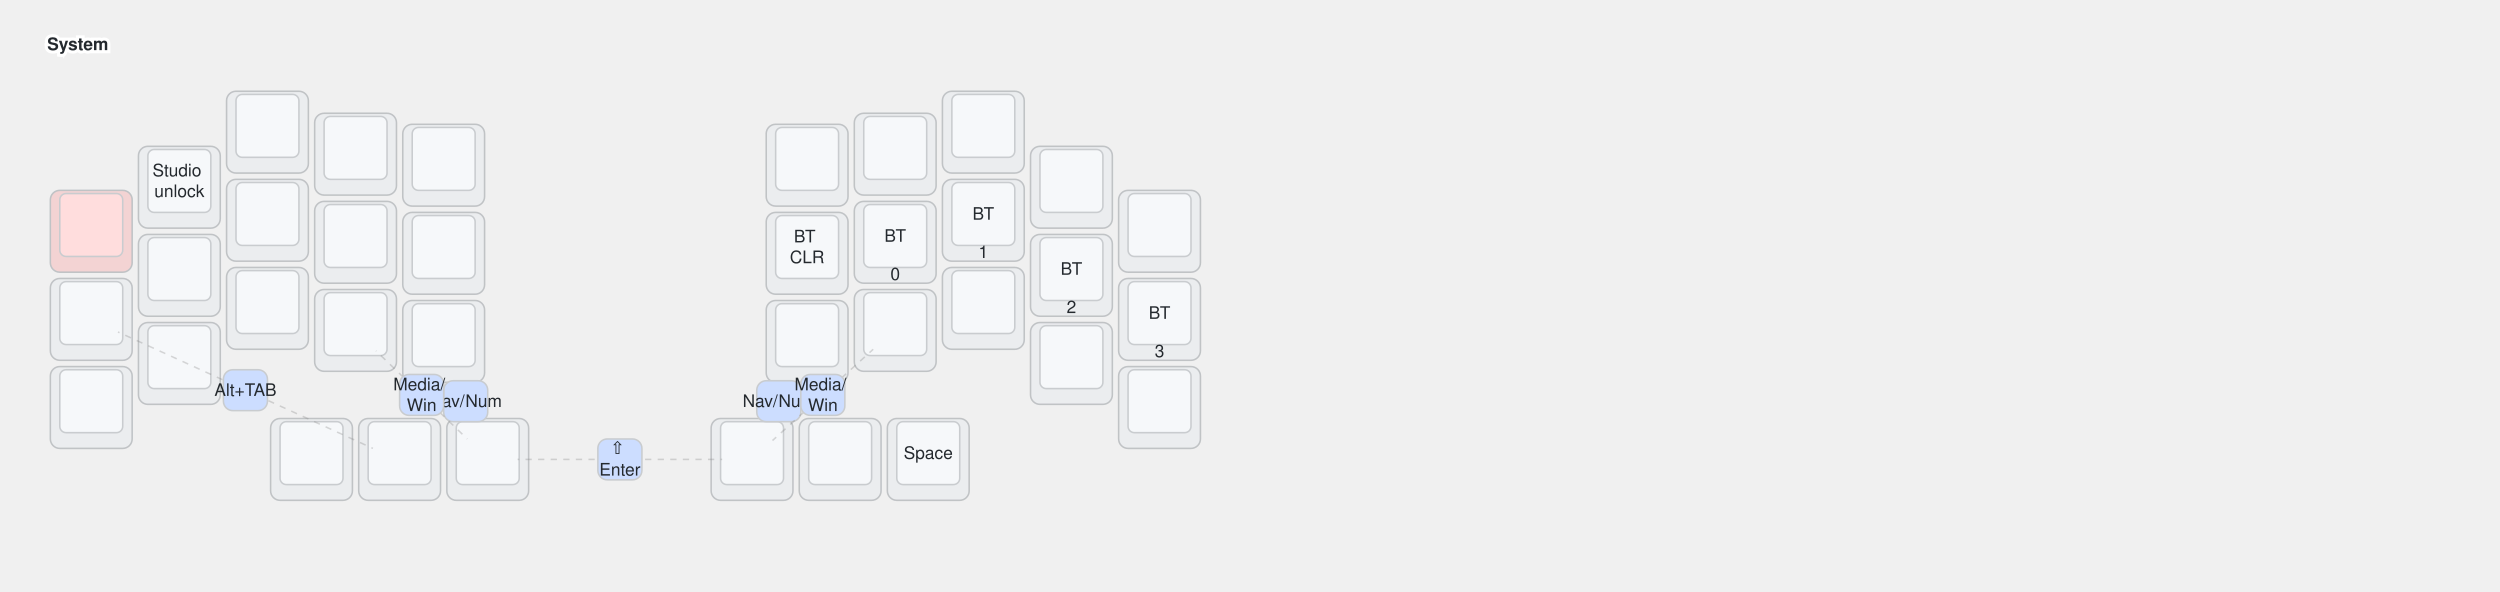
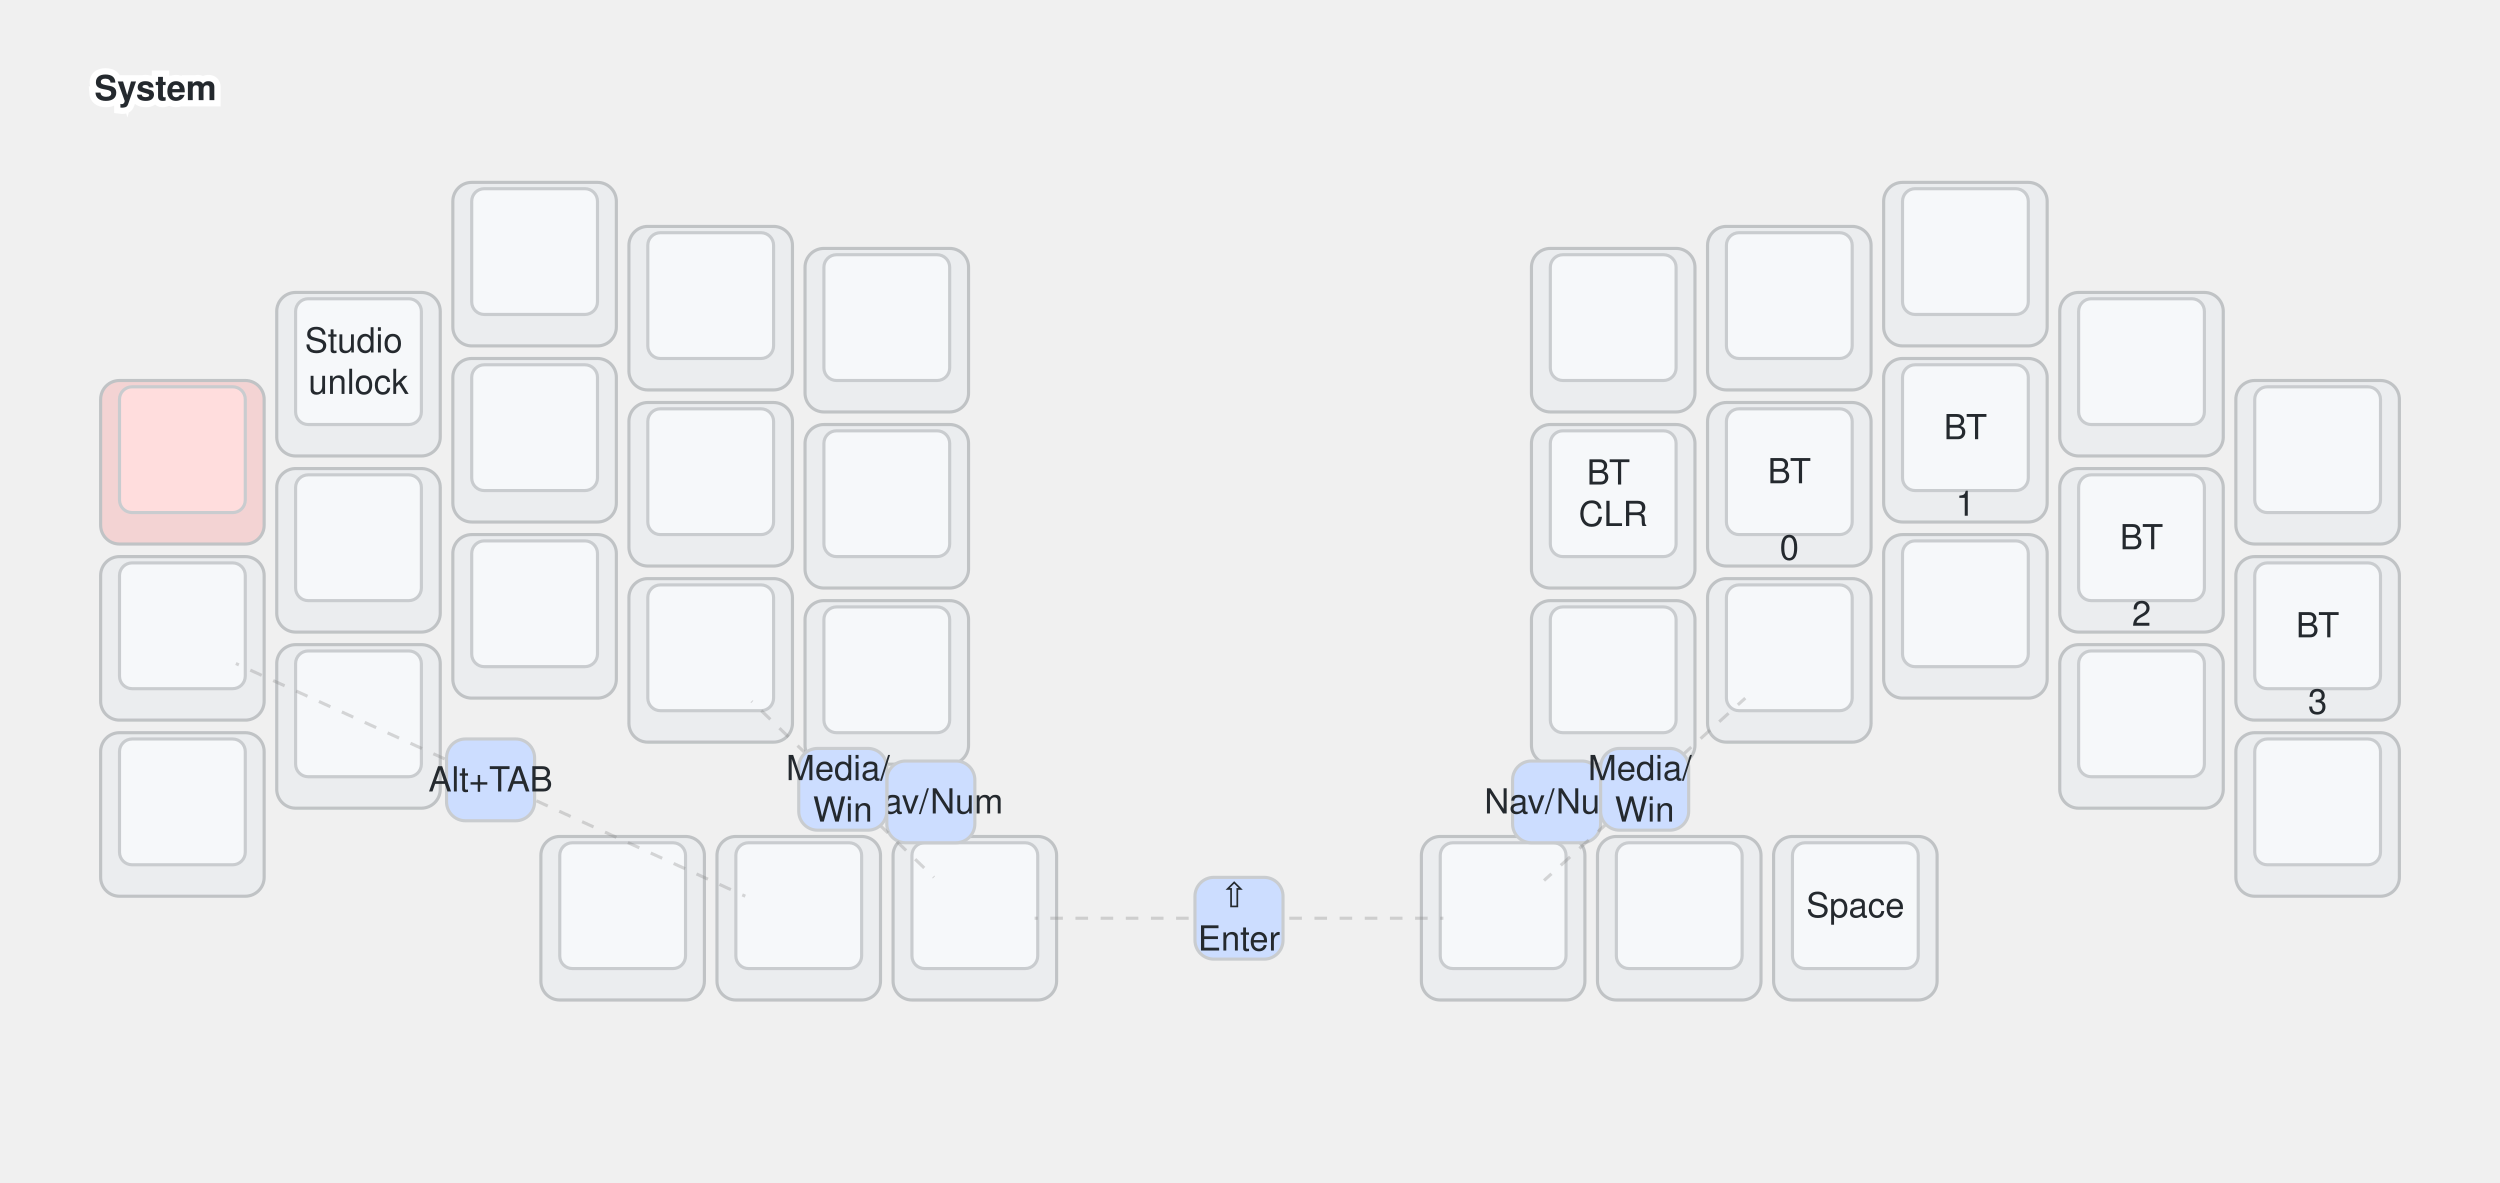
- <svg xmlns="http://www.w3.org/2000/svg" viewBox="0 0 1589 376" class="keymap">
+ <svg xmlns="http://www.w3.org/2000/svg" width="1590" height="752" viewBox="0 0 795 376" class="keymap">
  <style>/* inherit to force styles through use tags */
svg path {
    fill: inherit;
}

/* font and background color specifications */
svg.keymap {
    font-family: SFMono-Regular,Consolas,Liberation Mono,Menlo,monospace;
    font-size: 14px;
    font-kerning: normal;
    text-rendering: optimizeLegibility;
    fill: #24292e;
}

/* default key styling */
rect.key {
    fill: #f6f8fa;
}

rect.key, rect.combo {
    stroke: #c9cccf;
    stroke-width: 1;
}

/* default key side styling, only used is draw_key_sides is set */
rect.side {
    filter: brightness(90%);
}

/* color accent for combo boxes */
rect.combo, rect.combo-separate {
    fill: #cdf;
}

/* color accent for held keys */
rect.held, rect.combo.held {
    fill: #fdd;
}

/* color accent for ghost (optional) keys */
rect.ghost, rect.combo.ghost {
    stroke-dasharray: 4, 4;
    stroke-width: 2;
}

text {
    text-anchor: middle;
    dominant-baseline: middle;
}

/* styling for layer labels */
text.label {
    font-weight: bold;
    text-anchor: start;
    stroke: white;
    stroke-width: 4;
    paint-order: stroke;
}

/* styling for optional footer */
text.footer {
    text-anchor: end;
    dominant-baseline: auto;
    stroke: white;
    stroke-width: 4;
    paint-order: stroke;
}

/* styling for combo tap, and key non-tap label text */
- text.combo, text.hold, text.shifted, text.left, text.right, text.tl, text.tr, text.bl, text.br {
+ text.combo, text.hold, text.shifted, text.left, text.right {
    font-size: 11px;
}

- text.hold, text.bl, text.br {
+ text.hold {
    text-anchor: middle;
    dominant-baseline: auto;
}

- text.shifted, text.tl, text.tr {
+ text.shifted {
    text-anchor: middle;
    dominant-baseline: hanging;
}

- text.left, text.tl, text.bl {
+ text.left {
    text-anchor: start;
}

- text.right, text.tr, text.br {
+ text.right {
    text-anchor: end;
}

text.layer-activator {
    text-decoration: underline;
}

/* styling for hold/shifted label text in combo box */
text.combo.hold, text.combo.shifted, text.combo.left, text.combo.right {
    font-size: 8px;
}

/* lighter symbol for transparent keys */
text.trans {
    fill: #7b7e81;
}

/* styling for combo dendrons */
path.combo {
    stroke-width: 1;
    stroke: gray;
    fill: none;
}

/* Start Tabler Icons Cleanup */
/* cannot use height/width with glyphs */
.icon-tabler &gt; path {
    fill: inherit;
    stroke: inherit;
    stroke-width: 2;
}
/* hide tabler's default box */
.icon-tabler &gt; path[stroke="none"][fill="none"] {
    visibility: hidden;
}
/* End Tabler Icons Cleanup */

@media (prefers-color-scheme: dark) {
svg.keymap { fill: #d1d6db; }
rect.key { fill: #3f4750; }
rect.key, rect.combo { stroke: #60666c; }
rect.combo, rect.combo-separate { fill: #1f3d7a; }
rect.held, rect.combo.held { fill: #854747; }
text.label, text.footer { stroke: black; }
text.trans { fill: #7e8184; }
path.combo { stroke: #7f7f7f; }

}
svg.keymap {
  font-family: Helvetica Neue, Helvetica, Arial, sans-serif;
  font-size: 11px;
}
path.combo {
  stroke-dasharray: 4, 4;
  stroke-opacity: 0.3;
}
.trans.tap, .ghost.tap {
  opacity: 0.4;
}
</style>
  <g transform="translate(30, 0)" class="layer-System">
    <text x="0" y="28" class="label" id="System">System</text>
    <g transform="translate(0, 56)">
      <g transform="translate(28, 91)" class="key held keypos-0">
        <rect rx="6" ry="6" x="-26" y="-26" width="52" height="52" class="key held side" />
        <rect rx="4" ry="4" x="-20" y="-24" width="40" height="40" class="key held" />
      </g>
      <g transform="translate(84, 63)" class="key keypos-1">
        <rect rx="6" ry="6" x="-26" y="-26" width="52" height="52" class="key side" />
        <rect rx="4" ry="4" x="-20" y="-24" width="40" height="40" class="key" />
        <text x="0" y="-4" class="key tap">
          <tspan x="0" dy="-0.6em">Studio</tspan>
          <tspan x="0" dy="1.2em">unlock</tspan>
        </text>
      </g>
      <g transform="translate(140, 28)" class="key keypos-2">
        <rect rx="6" ry="6" x="-26" y="-26" width="52" height="52" class="key side" />
        <rect rx="4" ry="4" x="-20" y="-24" width="40" height="40" class="key" />
      </g>
      <g transform="translate(196, 42)" class="key keypos-3">
        <rect rx="6" ry="6" x="-26" y="-26" width="52" height="52" class="key side" />
        <rect rx="4" ry="4" x="-20" y="-24" width="40" height="40" class="key" />
      </g>
      <g transform="translate(252, 49)" class="key keypos-4">
        <rect rx="6" ry="6" x="-26" y="-26" width="52" height="52" class="key side" />
        <rect rx="4" ry="4" x="-20" y="-24" width="40" height="40" class="key" />
      </g>
      <g transform="translate(483, 49)" class="key keypos-5">
        <rect rx="6" ry="6" x="-26" y="-26" width="52" height="52" class="key side" />
        <rect rx="4" ry="4" x="-20" y="-24" width="40" height="40" class="key" />
      </g>
      <g transform="translate(539, 42)" class="key keypos-6">
        <rect rx="6" ry="6" x="-26" y="-26" width="52" height="52" class="key side" />
        <rect rx="4" ry="4" x="-20" y="-24" width="40" height="40" class="key" />
      </g>
      <g transform="translate(595, 28)" class="key keypos-7">
        <rect rx="6" ry="6" x="-26" y="-26" width="52" height="52" class="key side" />
        <rect rx="4" ry="4" x="-20" y="-24" width="40" height="40" class="key" />
      </g>
      <g transform="translate(651, 63)" class="key keypos-8">
        <rect rx="6" ry="6" x="-26" y="-26" width="52" height="52" class="key side" />
        <rect rx="4" ry="4" x="-20" y="-24" width="40" height="40" class="key" />
      </g>
      <g transform="translate(707, 91)" class="key keypos-9">
        <rect rx="6" ry="6" x="-26" y="-26" width="52" height="52" class="key side" />
        <rect rx="4" ry="4" x="-20" y="-24" width="40" height="40" class="key" />
      </g>
      <g transform="translate(28, 147)" class="key keypos-10">
        <rect rx="6" ry="6" x="-26" y="-26" width="52" height="52" class="key side" />
        <rect rx="4" ry="4" x="-20" y="-24" width="40" height="40" class="key" />
      </g>
      <g transform="translate(84, 119)" class="key keypos-11">
        <rect rx="6" ry="6" x="-26" y="-26" width="52" height="52" class="key side" />
        <rect rx="4" ry="4" x="-20" y="-24" width="40" height="40" class="key" />
      </g>
      <g transform="translate(140, 84)" class="key keypos-12">
        <rect rx="6" ry="6" x="-26" y="-26" width="52" height="52" class="key side" />
        <rect rx="4" ry="4" x="-20" y="-24" width="40" height="40" class="key" />
      </g>
      <g transform="translate(196, 98)" class="key keypos-13">
        <rect rx="6" ry="6" x="-26" y="-26" width="52" height="52" class="key side" />
        <rect rx="4" ry="4" x="-20" y="-24" width="40" height="40" class="key" />
      </g>
      <g transform="translate(252, 105)" class="key keypos-14">
        <rect rx="6" ry="6" x="-26" y="-26" width="52" height="52" class="key side" />
        <rect rx="4" ry="4" x="-20" y="-24" width="40" height="40" class="key" />
      </g>
      <g transform="translate(483, 105)" class="key keypos-15">
        <rect rx="6" ry="6" x="-26" y="-26" width="52" height="52" class="key side" />
        <rect rx="4" ry="4" x="-20" y="-24" width="40" height="40" class="key" />
        <text x="0" y="-4" class="key tap">
          <tspan x="0" dy="-0.6em">BT</tspan>
          <tspan x="0" dy="1.2em">CLR</tspan>
        </text>
      </g>
      <g transform="translate(539, 98)" class="key keypos-16">
        <rect rx="6" ry="6" x="-26" y="-26" width="52" height="52" class="key side" />
        <rect rx="4" ry="4" x="-20" y="-24" width="40" height="40" class="key" />
        <text x="0" y="-4" class="key tap">BT</text>
        <text x="0" y="24" class="key hold">0</text>
      </g>
      <g transform="translate(595, 84)" class="key keypos-17">
        <rect rx="6" ry="6" x="-26" y="-26" width="52" height="52" class="key side" />
        <rect rx="4" ry="4" x="-20" y="-24" width="40" height="40" class="key" />
        <text x="0" y="-4" class="key tap">BT</text>
        <text x="0" y="24" class="key hold">1</text>
      </g>
      <g transform="translate(651, 119)" class="key keypos-18">
        <rect rx="6" ry="6" x="-26" y="-26" width="52" height="52" class="key side" />
        <rect rx="4" ry="4" x="-20" y="-24" width="40" height="40" class="key" />
        <text x="0" y="-4" class="key tap">BT</text>
        <text x="0" y="24" class="key hold">2</text>
      </g>
      <g transform="translate(707, 147)" class="key keypos-19">
        <rect rx="6" ry="6" x="-26" y="-26" width="52" height="52" class="key side" />
        <rect rx="4" ry="4" x="-20" y="-24" width="40" height="40" class="key" />
        <text x="0" y="-4" class="key tap">BT</text>
        <text x="0" y="24" class="key hold">3</text>
      </g>
      <g transform="translate(28, 203)" class="key keypos-20">
        <rect rx="6" ry="6" x="-26" y="-26" width="52" height="52" class="key side" />
        <rect rx="4" ry="4" x="-20" y="-24" width="40" height="40" class="key" />
      </g>
      <g transform="translate(84, 175)" class="key keypos-21">
        <rect rx="6" ry="6" x="-26" y="-26" width="52" height="52" class="key side" />
        <rect rx="4" ry="4" x="-20" y="-24" width="40" height="40" class="key" />
      </g>
      <g transform="translate(140, 140)" class="key keypos-22">
        <rect rx="6" ry="6" x="-26" y="-26" width="52" height="52" class="key side" />
        <rect rx="4" ry="4" x="-20" y="-24" width="40" height="40" class="key" />
      </g>
      <g transform="translate(196, 154)" class="key keypos-23">
        <rect rx="6" ry="6" x="-26" y="-26" width="52" height="52" class="key side" />
        <rect rx="4" ry="4" x="-20" y="-24" width="40" height="40" class="key" />
      </g>
      <g transform="translate(252, 161)" class="key keypos-24">
        <rect rx="6" ry="6" x="-26" y="-26" width="52" height="52" class="key side" />
        <rect rx="4" ry="4" x="-20" y="-24" width="40" height="40" class="key" />
      </g>
      <g transform="translate(483, 161)" class="key keypos-25">
        <rect rx="6" ry="6" x="-26" y="-26" width="52" height="52" class="key side" />
        <rect rx="4" ry="4" x="-20" y="-24" width="40" height="40" class="key" />
      </g>
      <g transform="translate(539, 154)" class="key keypos-26">
        <rect rx="6" ry="6" x="-26" y="-26" width="52" height="52" class="key side" />
        <rect rx="4" ry="4" x="-20" y="-24" width="40" height="40" class="key" />
      </g>
      <g transform="translate(595, 140)" class="key keypos-27">
        <rect rx="6" ry="6" x="-26" y="-26" width="52" height="52" class="key side" />
        <rect rx="4" ry="4" x="-20" y="-24" width="40" height="40" class="key" />
      </g>
      <g transform="translate(651, 175)" class="key keypos-28">
        <rect rx="6" ry="6" x="-26" y="-26" width="52" height="52" class="key side" />
        <rect rx="4" ry="4" x="-20" y="-24" width="40" height="40" class="key" />
      </g>
      <g transform="translate(707, 203)" class="key keypos-29">
        <rect rx="6" ry="6" x="-26" y="-26" width="52" height="52" class="key side" />
        <rect rx="4" ry="4" x="-20" y="-24" width="40" height="40" class="key" />
      </g>
      <g transform="translate(168, 236)" class="key keypos-30">
        <rect rx="6" ry="6" x="-26" y="-26" width="52" height="52" class="key side" />
        <rect rx="4" ry="4" x="-20" y="-24" width="40" height="40" class="key" />
      </g>
      <g transform="translate(224, 236)" class="key keypos-31">
        <rect rx="6" ry="6" x="-26" y="-26" width="52" height="52" class="key side" />
        <rect rx="4" ry="4" x="-20" y="-24" width="40" height="40" class="key" />
      </g>
      <g transform="translate(280, 236)" class="key keypos-32">
        <rect rx="6" ry="6" x="-26" y="-26" width="52" height="52" class="key side" />
        <rect rx="4" ry="4" x="-20" y="-24" width="40" height="40" class="key" />
      </g>
      <g transform="translate(448, 236)" class="key keypos-33">
        <rect rx="6" ry="6" x="-26" y="-26" width="52" height="52" class="key side" />
        <rect rx="4" ry="4" x="-20" y="-24" width="40" height="40" class="key" />
      </g>
      <g transform="translate(504, 236)" class="key keypos-34">
        <rect rx="6" ry="6" x="-26" y="-26" width="52" height="52" class="key side" />
        <rect rx="4" ry="4" x="-20" y="-24" width="40" height="40" class="key" />
      </g>
      <g transform="translate(560, 236)" class="key keypos-35">
        <rect rx="6" ry="6" x="-26" y="-26" width="52" height="52" class="key side" />
        <rect rx="4" ry="4" x="-20" y="-24" width="40" height="40" class="key" />
        <text x="0" y="-4" class="key tap">Space</text>
      </g>
      <g class="combo combopos-0">
        <rect rx="6" ry="6" x="252" y="186" width="28" height="26" class="combo" />
        <text x="266" y="199" class="combo tap">Nav/Num</text>
      </g>
      <g class="combo combopos-1">
        <path d="M238,195 l-29,-28" class="combo" />
        <path d="M238,195 l29,28" class="combo" />
        <rect rx="6" ry="6" x="224" y="182" width="28" height="26" class="combo" />
        <text x="238" y="195" class="combo tap">
          <tspan x="238" dy="-0.6em">Media/</tspan>
          <tspan x="238" dy="1.2em">Win</tspan>
        </text>
      </g>
      <g class="combo combopos-2">
        <rect rx="6" ry="6" x="451" y="186" width="28" height="26" class="combo" />
        <text x="465" y="199" class="combo tap">Nav/Num</text>
      </g>
      <g class="combo combopos-3">
        <path d="M493,195 l32,-29" class="combo" />
        <path d="M493,195 l-32,29" class="combo" />
        <rect rx="6" ry="6" x="479" y="182" width="28" height="26" class="combo" />
        <text x="493" y="195" class="combo tap">
          <tspan x="493" dy="-0.6em">Media/</tspan>
          <tspan x="493" dy="1.2em">Win</tspan>
        </text>
      </g>
      <g class="combo combopos-4">
        <path d="M364,236 l-65,0" class="combo" />
        <path d="M364,236 l65,0" class="combo" />
        <rect rx="6" ry="6" x="350" y="223" width="28" height="26" class="combo" />
        <text x="364" y="236" class="combo tap">
          <tspan x="364" dy="-0.6em">⇧</tspan>
          <tspan x="364" dy="1.2em">Enter</tspan>
        </text>
      </g>
      <g class="combo combopos-5">
        <path d="M126,192 l81,37" class="combo" />
        <path d="M126,192 l-81,-37" class="combo" />
        <rect rx="6" ry="6" x="112" y="179" width="28" height="26" class="combo" />
        <text x="126" y="192" class="combo tap">Alt+TAB</text>
      </g>
    </g>
  </g>
</svg>
